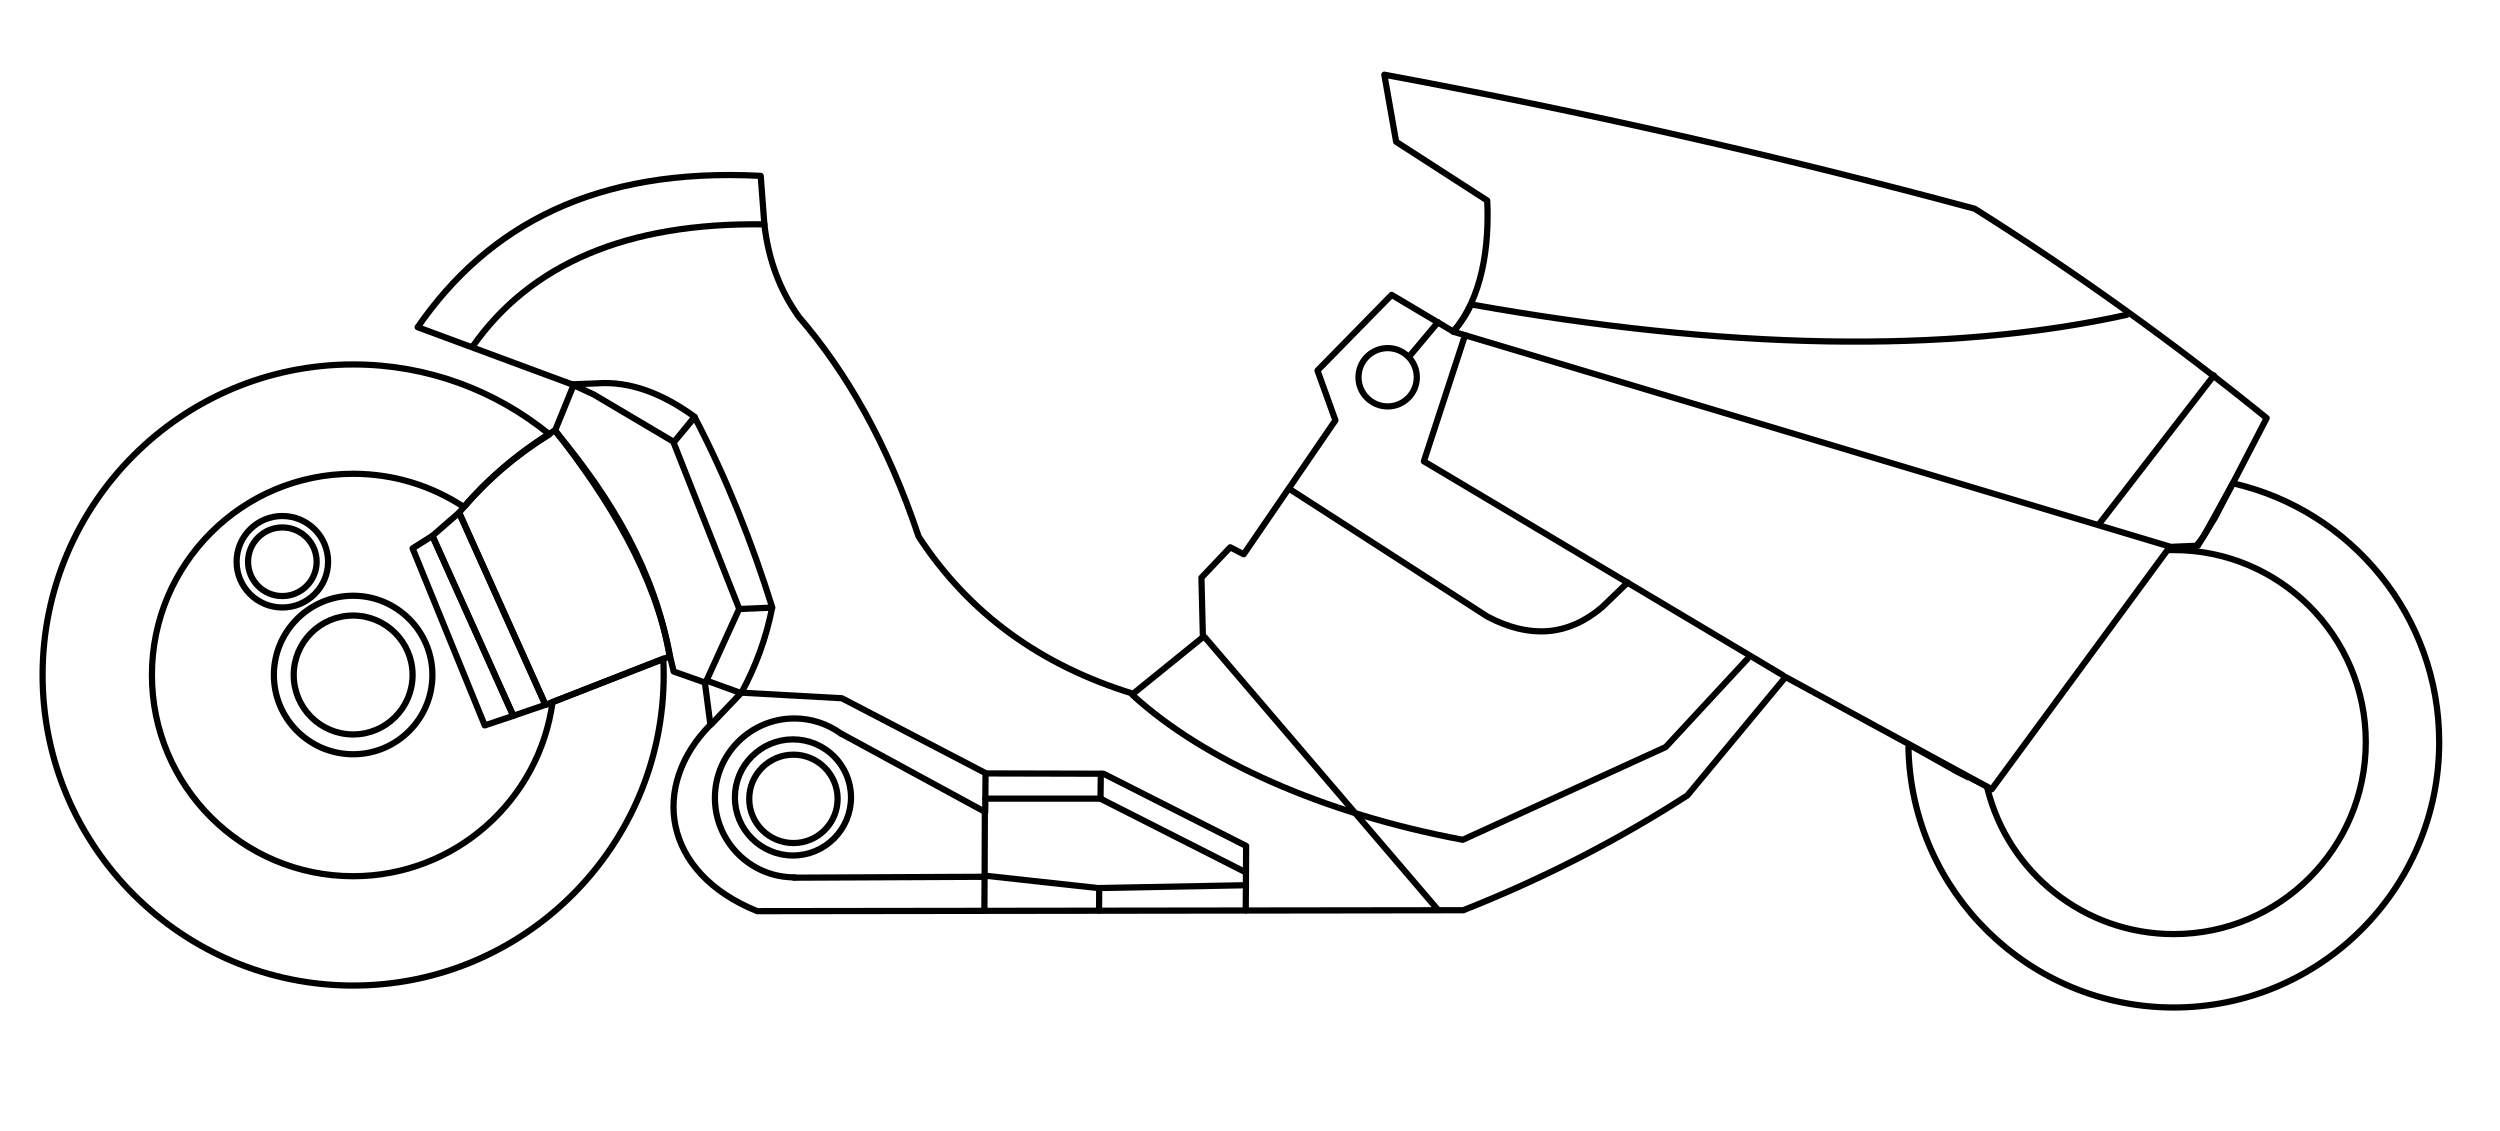
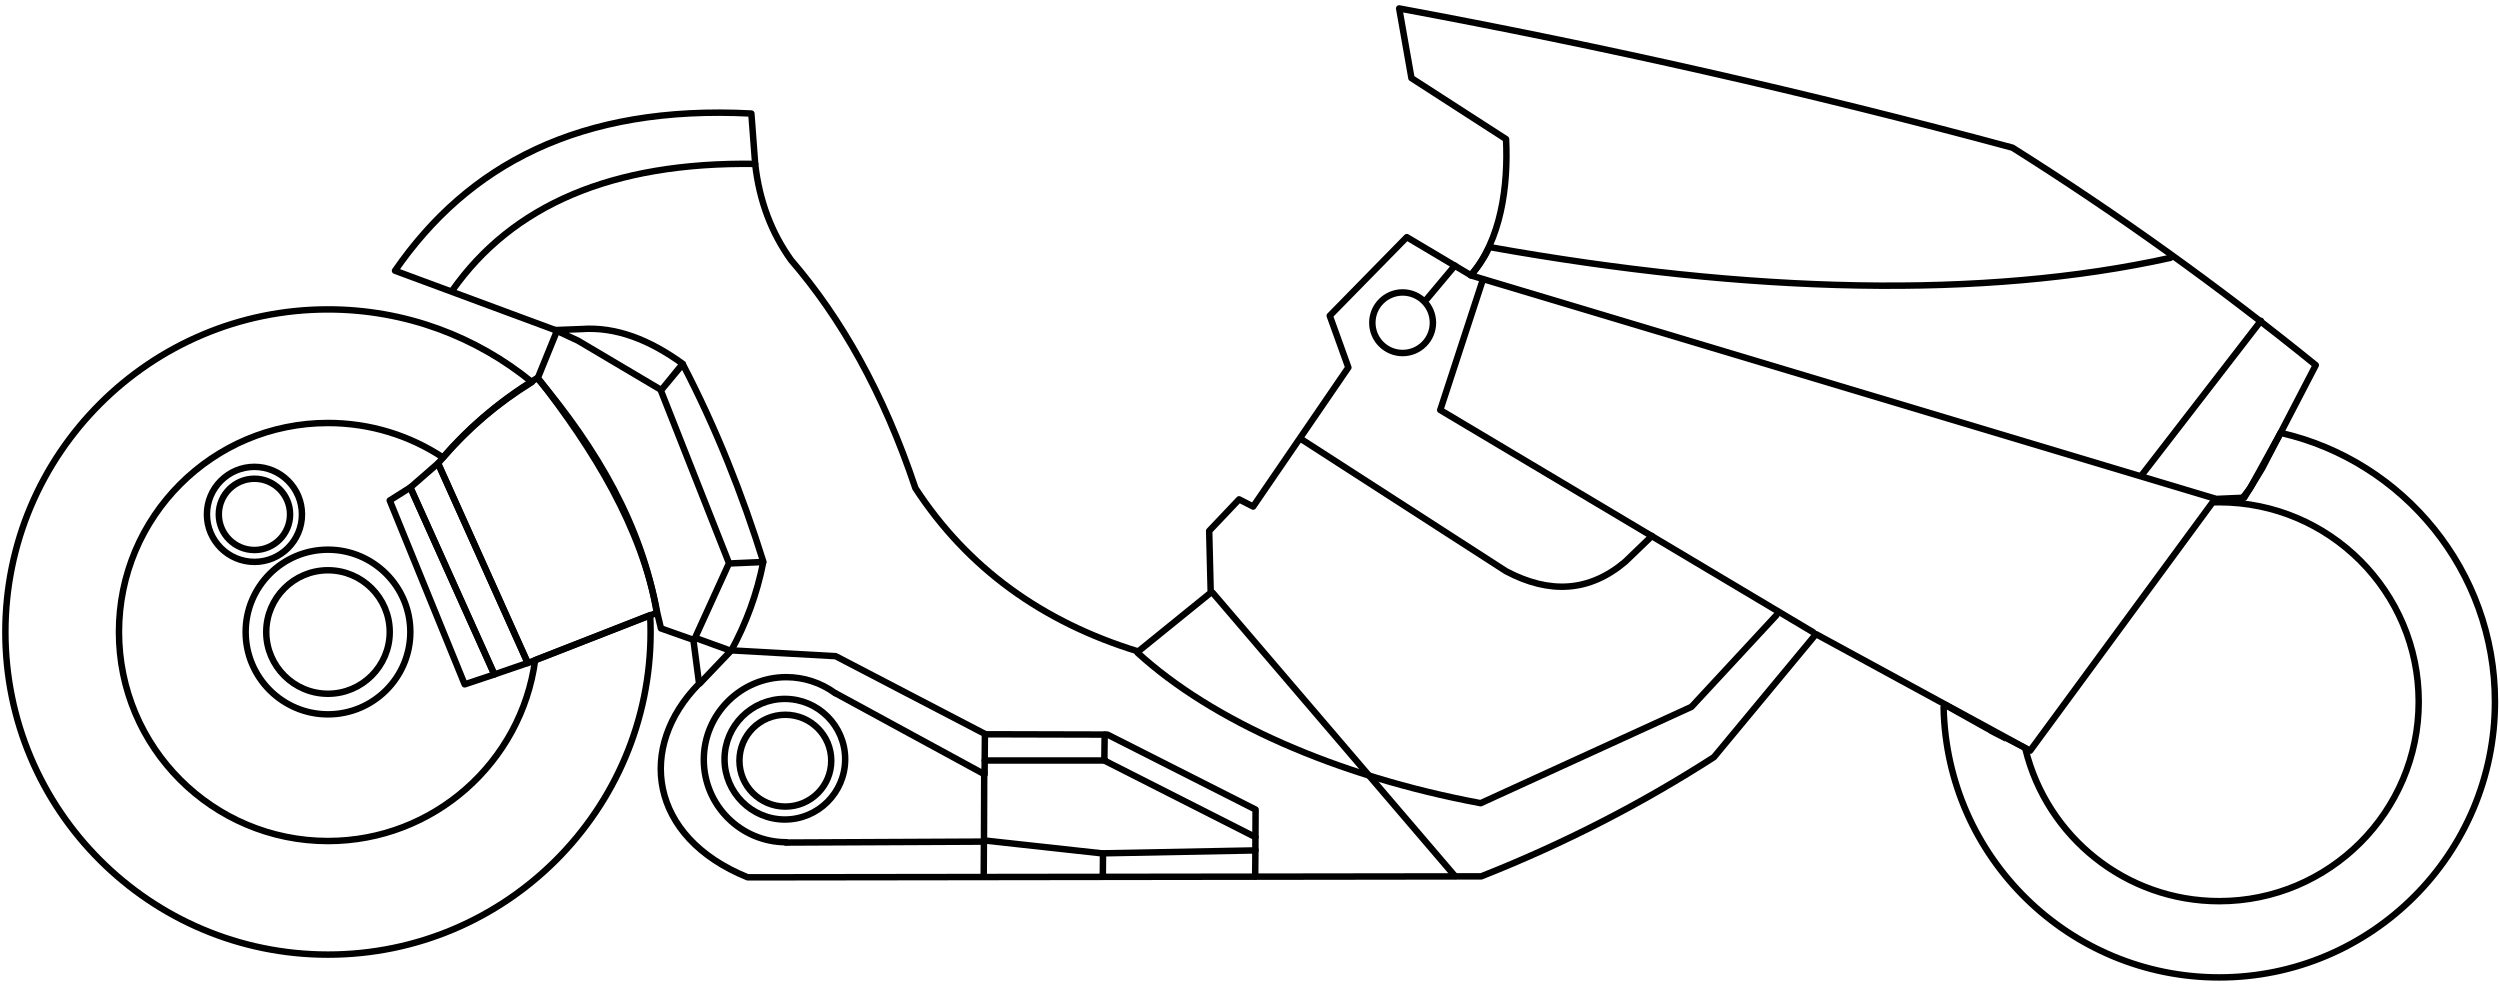
- <svg xmlns="http://www.w3.org/2000/svg" width="100%" height="100%" viewBox="0 0 241 109" version="1.1" xml:space="preserve" style="fill-rule:evenodd;clip-rule:evenodd;stroke-linecap:round;stroke-linejoin:round;stroke-miterlimit:1.5;">
-   <rect id="Plan-de-travail1" x="0" y="0" width="240.618" height="108.644" style="fill:none;" />
+ <svg xmlns="http://www.w3.org/2000/svg" width="100%" height="100%" viewBox="0 0 232 92" version="1.1" xml:space="preserve" style="fill-rule:evenodd;clip-rule:evenodd;stroke-linecap:round;stroke-linejoin:round;stroke-miterlimit:1.5;">
+   <rect id="akira" x="0" y="0" width="231.908" height="91.151" style="fill:none;" />
  <g>
-     <path d="M105.965,85.632l-0.018,2.161" style="fill:none;stroke:#000;stroke-width:0.6px;" />
-     <path d="M120.108,85.284l-0.022,2.488" style="fill:none;stroke:#000;stroke-width:0.6px;" />
-     <path d="M106.175,76.99l-11.184,0" style="fill:none;stroke:#000;stroke-width:0.6px;" />
-     <path d="M120.107,84.102l-14.019,-7.107l0.03,-2.398" style="fill:none;stroke:#000;stroke-width:0.6px;" />
-     <path d="M95.038,74.558l11.34,0.029l13.748,6.961l-0.021,3.788l-14.249,0.273l-10.847,-1.189" style="fill:none;stroke:#000;stroke-width:0.6px;" />
-     <circle cx="76.486" cy="77.009" r="4.26" style="fill:none;stroke:#000;stroke-width:0.6px;" />
-     <circle cx="76.44" cy="76.873" r="5.597" style="fill:none;stroke:#000;stroke-width:0.6px;" />
-     <path d="M76.53,84.608l18.388,-0.087" style="fill:none;stroke:#000;stroke-width:0.6px;" />
-     <path d="M94.918,84.521l0.022,-6.428l-0.022,6.428Z" style="fill:none;stroke:#000;stroke-width:0.6px;" />
-     <path d="M94.913,84.5l-0.018,3.266" style="fill:none;stroke:#000;stroke-width:0.6px;" />
-     <path d="M71.365,66.767l9.789,0.543l13.852,7.217l-0.03,3.75l-13.818,-7.517" style="fill:none;stroke:#000;stroke-width:0.6px;" />
-     <path d="M81.091,70.731c-1.311,-0.956 -2.892,-1.472 -4.515,-1.472c-4.227,0 -7.658,3.432 -7.658,7.659c-0,4.23 3.429,7.659 7.658,7.659c-4.229,-0 -7.658,-3.429 -7.658,-7.659c-0,-4.227 3.431,-7.659 7.658,-7.659c1.623,0 3.204,0.516 4.515,1.472Z" style="fill:none;stroke:#000;stroke-width:0.6px;" />
+     <path d="M102.359,79.213l-0.018,2.161" style="fill:none;stroke:#000;stroke-width:0.6px;" />
+     <path d="M116.502,78.866l-0.022,2.487" style="fill:none;stroke:#000;stroke-width:0.6px;" />
+     <path d="M102.569,70.572l-11.184,-0" style="fill:none;stroke:#000;stroke-width:0.6px;" />
+     <path d="M116.501,77.684l-14.019,-7.108l0.03,-2.398" style="fill:none;stroke:#000;stroke-width:0.6px;" />
+     <path d="M91.432,68.14l11.34,0.029l13.748,6.96l-0.021,3.788l-14.249,0.273l-10.847,-1.189" style="fill:none;stroke:#000;stroke-width:0.6px;" />
+     <circle cx="72.88" cy="70.59" r="4.26" style="fill:none;stroke:#000;stroke-width:0.6px;" />
+     <circle cx="72.835" cy="70.454" r="5.597" style="fill:none;stroke:#000;stroke-width:0.6px;" />
+     <path d="M72.924,78.189l18.389,-0.087" style="fill:none;stroke:#000;stroke-width:0.6px;" />
+     <path d="M91.313,78.102l0.021,-6.428l-0.021,6.428Z" style="fill:none;stroke:#000;stroke-width:0.6px;" />
+     <path d="M91.307,78.081l-0.017,3.266" style="fill:none;stroke:#000;stroke-width:0.6px;" />
+     <path d="M67.759,60.348l9.789,0.544l13.852,7.216l-0.03,3.751l-13.818,-7.518" style="fill:none;stroke:#000;stroke-width:0.6px;" />
+     <path d="M77.485,64.312c-1.311,-0.956 -2.892,-1.472 -4.514,-1.472c-4.227,0 -7.659,3.432 -7.659,7.659c-0,4.23 3.429,7.659 7.659,7.659c-4.23,-0 -7.659,-3.429 -7.659,-7.659c-0,-4.227 3.432,-7.659 7.659,-7.659c1.622,0 3.203,0.516 4.514,1.472Z" style="fill:none;stroke:#000;stroke-width:0.6px;" />
  </g>
-   <path d="M57.547,36.956c3.252,-0.239 6.382,1.023 9.436,3.239l-1.993,2.403l1.962,-2.412c3.118,5.975 5.542,12.124 7.499,18.39l-3.198,0.134l3.186,-0.138c-0.585,2.984 -1.602,5.697 -2.96,8.198l-2.922,3.064l2.872,-3.022l-3.322,-1.203l3.154,-6.924l-6.362,-16.116l-7.651,-4.535l-2.119,-0.986l2.418,-0.092Z" style="fill:none;stroke:#000;stroke-width:0.6px;" />
+   <path d="M53.942,30.537c3.251,-0.239 6.382,1.023 9.435,3.239l-1.993,2.403l1.963,-2.412c3.117,5.975 5.541,12.124 7.499,18.39l-3.199,0.134l3.186,-0.138c-0.585,2.984 -1.602,5.697 -2.96,8.198l-2.922,3.064l2.872,-3.022l-3.322,-1.203l3.154,-6.924l-6.362,-16.116l-7.651,-4.535l-2.118,-0.986l2.418,-0.092Z" style="fill:none;stroke:#000;stroke-width:0.6px;" />
  <g>
-     <path d="M168.45,63.518l-7.877,8.497l-19.562,8.94c-13.481,-2.518 -24.97,-7.669 -31.842,-13.963" style="fill:none;stroke:#000;stroke-width:0.6px;" />
-     <path d="M156.909,56.153l-2.478,2.389c-3.32,2.812 -7.019,3.029 -11.064,0.886l-18.942,-12.215" style="fill:none;stroke:#000;stroke-width:0.6px;" />
-     <path d="M141.228,32.327l-3.968,12.142l34.608,20.623" style="fill:none;stroke:#000;stroke-width:0.6px;" />
-     <path d="M116.136,61.42l22.478,26.285" style="fill:none;stroke:#000;stroke-width:0.6px;" />
+     <path d="M164.844,57.099l-7.877,8.497l-19.561,8.94c-13.481,-2.518 -24.97,-7.669 -31.843,-13.963" style="fill:none;stroke:#000;stroke-width:0.6px;" />
+     <path d="M153.303,49.734l-2.478,2.39c-3.32,2.811 -7.019,3.028 -11.064,0.885l-18.941,-12.215" style="fill:none;stroke:#000;stroke-width:0.6px;" />
+     <path d="M137.623,25.908l-3.969,12.142l34.608,20.623" style="fill:none;stroke:#000;stroke-width:0.6px;" />
+     <path d="M112.53,55.001l22.478,26.285" style="fill:none;stroke:#000;stroke-width:0.6px;" />
  </g>
  <g>
-     <path d="M138.618,31.066l-2.583,3.082" style="fill:none;stroke:#000;stroke-width:0.6px;" />
-     <circle cx="133.769" cy="36.368" r="2.811" style="fill:none;stroke:#000;stroke-width:0.6px;" />
+     <path d="M135.013,24.647l-2.583,3.082" style="fill:none;stroke:#000;stroke-width:0.6px;" />
+     <circle cx="130.164" cy="29.95" r="2.811" style="fill:none;stroke:#000;stroke-width:0.6px;" />
  </g>
-   <path id="contour" d="M55.332,37.124l-15.068,-5.583c6.755,-9.786 17.108,-15.422 33.068,-14.587l0.354,4.674c0.386,3.456 1.526,6.41 3.328,8.922c4.633,5.374 8.561,12.258 11.542,21.172c4.859,7.444 11.805,12.43 20.676,15.153l6.727,-5.452l-0.141,-5.736l2.778,-2.928l1.3,0.67l8.837,-12.909l-1.727,-4.801l7.151,-7.293l5.948,3.54c2.816,-3.305 3.469,-8.272 3.263,-12.635l-8.78,-5.665l-1.139,-6.466c19.031,3.536 38.004,7.817 56.914,12.923c9.811,6.175 19.18,12.919 28.146,20.181l-4.977,9.581l-1.663,2.72l-2.704,0.117l-17.162,23.361l-19.874,-10.819l-9.471,11.418c-6.621,4.266 -13.795,7.979 -21.597,11.064l-68.065,0.089c-9.228,-3.728 -10.27,-12.145 -4.514,-17.968l-0.532,-4.072l-3.009,-1.062l-0.346,-1.455c-1.458,-7.941 -5.842,-15.057 -11.078,-21.789l1.775,-4.365l0.04,0Z" style="fill:none;stroke:#000;stroke-width:0.6px;" />
+   <path id="contour" d="M51.727,30.705l-15.069,-5.583c6.755,-9.786 17.108,-15.421 33.068,-14.586l0.354,4.673c0.386,3.456 1.526,6.41 3.328,8.922c4.633,5.374 8.562,12.258 11.542,21.172c4.859,7.444 11.806,12.43 20.677,15.153l6.727,-5.452l-0.142,-5.736l2.779,-2.928l1.299,0.67l8.838,-12.909l-1.728,-4.801l7.152,-7.293l5.948,3.54c2.815,-3.305 3.469,-8.272 3.263,-12.635l-8.781,-5.665l-1.138,-6.465c19.03,3.535 38.003,7.816 56.913,12.922c9.812,6.175 19.181,12.919 28.147,20.181l-4.978,9.581l-1.662,2.72l-2.705,0.118l-17.162,23.36l-19.874,-10.819l-9.47,11.418c-6.622,4.266 -13.796,7.979 -21.597,11.064l-68.066,0.089c-9.227,-3.728 -10.27,-12.145 -4.514,-17.968l-0.531,-4.072l-3.01,-1.062l-0.345,-1.455c-1.459,-7.941 -5.843,-15.057 -11.078,-21.789l1.775,-4.365l0.04,0Z" style="fill:none;stroke:#000;stroke-width:0.6px;" />
  <g>
-     <path d="M202.355,50.515l11.063,-14.323" style="fill:none;stroke:#000;stroke-width:0.6px;" />
-     <path d="M205.01,30.35c-17.256,3.822 -38.986,3.331 -63.19,-1.005c-0.404,0.876 -0.97,1.752 -1.731,2.627l69.009,20.698" style="fill:none;stroke:#000;stroke-width:0.6px;" />
+     <path d="M198.749,44.096l11.063,-14.323" style="fill:none;stroke:#000;stroke-width:0.6px;" />
+     <path d="M201.404,23.931c-17.256,3.822 -38.986,3.331 -63.19,-1.005c-0.404,0.876 -0.97,1.752 -1.73,2.627l69.008,20.698" style="fill:none;stroke:#000;stroke-width:0.6px;" />
  </g>
-   <path d="M183.973,72.081c0.296,13.916 11.661,25.041 25.579,25.041c14.121,0 25.586,-11.464 25.586,-25.585c-0,-12.151 -8.489,-22.335 -19.855,-24.94c-0.061,-0.014 -0.031,-0.017 -0.031,-0.017l-2.838,5.148l-0.688,0.892l-2.568,0.411c0.132,-0.002 0.263,-0.004 0.394,-0.004c10.216,0 18.51,8.294 18.51,18.51c0,10.216 -8.294,18.51 -18.51,18.51c-8.675,0 -15.98,-5.975 -17.973,-14.067c-0.021,-0.087 0.017,-0.043 -0.025,-0.122c-0.012,-0.022 -3.39,-1.692 -3.379,-1.752l-4.121,-2.309l-0.081,0.284Z" style="fill:none;stroke:#000;stroke-width:0.6px;" />
-   <path d="M45.559,33.406c5.562,-7.926 14.823,-11.972 28.127,-11.778" style="fill:none;stroke:#000;stroke-width:0.6px;" />
+   <path d="M180.367,65.662c0.296,13.916 11.661,25.042 25.579,25.042c14.121,-0 25.586,-11.465 25.586,-25.586c-0,-12.151 -8.489,-22.335 -19.855,-24.94c-0.061,-0.014 -0.03,-0.017 -0.03,-0.017l-2.839,5.148l-0.688,0.892l-2.567,0.412c0.131,-0.003 0.262,-0.005 0.393,-0.005c10.216,0 18.51,8.294 18.51,18.51c0,10.216 -8.294,18.51 -18.51,18.51c-8.675,0 -15.979,-5.975 -17.972,-14.067c-0.022,-0.087 0.016,-0.042 -0.026,-0.122c-0.012,-0.022 -3.389,-1.692 -3.379,-1.752l-4.121,-2.309l-0.081,0.284Z" style="fill:none;stroke:#000;stroke-width:0.6px;" />
+   <path d="M41.953,26.987c5.562,-7.925 14.823,-11.972 28.127,-11.778" style="fill:none;stroke:#000;stroke-width:0.6px;" />
  <g>
-     <path d="M39.773,52.862l6.955,17.065l2.761,-0.921l-7.806,-17.348l-1.91,1.204Z" style="fill:none;stroke:#000;stroke-width:0.6px;" />
-     <path d="M44.256,49.417l8.321,18.526l-3.1,1.063l-7.794,-17.348l2.573,-2.241Z" style="fill:none;stroke:#000;stroke-width:0.6px;" />
-     <path d="M64.557,63.288c-1.382,-8.092 -5.549,-15.21 -11.086,-21.791c-3.638,2.193 -6.782,4.98 -9.211,7.928l8.328,18.523l11.969,-4.66Z" style="fill:none;stroke:#000;stroke-width:0.6px;" />
+     <path d="M36.167,46.443l6.955,17.065l2.761,-0.921l-7.805,-17.348l-1.911,1.204Z" style="fill:none;stroke:#000;stroke-width:0.6px;" />
+     <path d="M40.65,42.998l8.321,18.526l-3.099,1.063l-7.794,-17.348l2.572,-2.241Z" style="fill:none;stroke:#000;stroke-width:0.6px;" />
+     <path d="M60.952,56.869c-1.383,-8.092 -5.55,-15.21 -11.086,-21.791c-3.638,2.193 -6.783,4.98 -9.212,7.928l8.328,18.524l11.97,-4.661Z" style="fill:none;stroke:#000;stroke-width:0.6px;" />
  </g>
  <g>
    <g>
-       <path d="M63.94,63.499c0.027,0.52 0.04,1.043 0.04,1.571c0,16.523 -13.414,29.937 -29.937,29.937c-16.523,0 -29.938,-13.414 -29.938,-29.937c0,-16.524 13.415,-29.938 29.938,-29.938c7.176,-0 13.765,2.53 18.923,6.745c-3.263,2.012 -5.98,4.365 -8.245,7c-3.063,-2.025 -6.734,-3.205 -10.678,-3.205c-10.706,-0 -19.398,8.692 -19.398,19.398c0,10.705 8.692,19.397 19.398,19.397c9.819,0 17.944,-7.312 19.222,-16.784l10.675,-4.184Zm-29.897,-6.07c4.217,0 7.64,3.424 7.64,7.641c0,4.216 -3.423,7.64 -7.64,7.64c-4.217,-0 -7.641,-3.424 -7.641,-7.64c0,-4.217 3.424,-7.641 7.641,-7.641Zm-0,1.91c3.162,0 5.73,2.568 5.73,5.731c0,3.162 -2.568,5.73 -5.73,5.73c-3.163,-0 -5.73,-2.568 -5.73,-5.73c-0,-3.163 2.567,-5.731 5.73,-5.731Zm-6.825,-9.596c2.434,0 4.409,1.976 4.409,4.41c0,2.433 -1.975,4.409 -4.409,4.409c-2.433,0 -4.409,-1.976 -4.409,-4.409c-0,-2.434 1.976,-4.41 4.409,-4.41Zm0,1.103c1.825,-0 3.307,1.482 3.307,3.307c0,1.825 -1.482,3.307 -3.307,3.307c-1.825,-0 -3.307,-1.482 -3.307,-3.307c0,-1.825 1.482,-3.307 3.307,-3.307Z" style="fill:none;stroke:#000;stroke-width:0.6px;" />
+       <path d="M60.334,57.08c0.027,0.52 0.041,1.044 0.041,1.571c-0,16.523 -13.415,29.937 -29.938,29.937c-16.523,0 -29.938,-13.414 -29.938,-29.937c0,-16.523 13.415,-29.938 29.938,-29.938c7.176,-0 13.766,2.53 18.923,6.745c-3.262,2.012 -5.98,4.365 -8.245,7c-3.063,-2.025 -6.734,-3.205 -10.678,-3.205c-10.706,0 -19.397,8.692 -19.397,19.398c-0,10.705 8.691,19.397 19.397,19.397c9.819,0 17.944,-7.312 19.223,-16.784l10.674,-4.184Zm-29.897,-6.07c4.217,0 7.641,3.424 7.641,7.641c-0,4.216 -3.424,7.64 -7.641,7.64c-4.217,0 -7.64,-3.424 -7.64,-7.64c-0,-4.217 3.423,-7.641 7.64,-7.641Zm0,1.91c3.163,0 5.73,2.568 5.73,5.731c0,3.162 -2.567,5.73 -5.73,5.73c-3.163,-0 -5.73,-2.568 -5.73,-5.73c-0,-3.163 2.567,-5.731 5.73,-5.731Zm-6.825,-9.596c2.434,0 4.41,1.976 4.41,4.41c-0,2.433 -1.976,4.409 -4.41,4.409c-2.433,0 -4.409,-1.976 -4.409,-4.409c0,-2.434 1.976,-4.41 4.409,-4.41Zm0,1.103c1.826,-0 3.307,1.482 3.307,3.307c0,1.825 -1.481,3.307 -3.307,3.307c-1.825,-0 -3.307,-1.482 -3.307,-3.307c0,-1.825 1.482,-3.307 3.307,-3.307Z" style="fill:none;stroke:#000;stroke-width:0.6px;" />
    </g>
  </g>
</svg>
